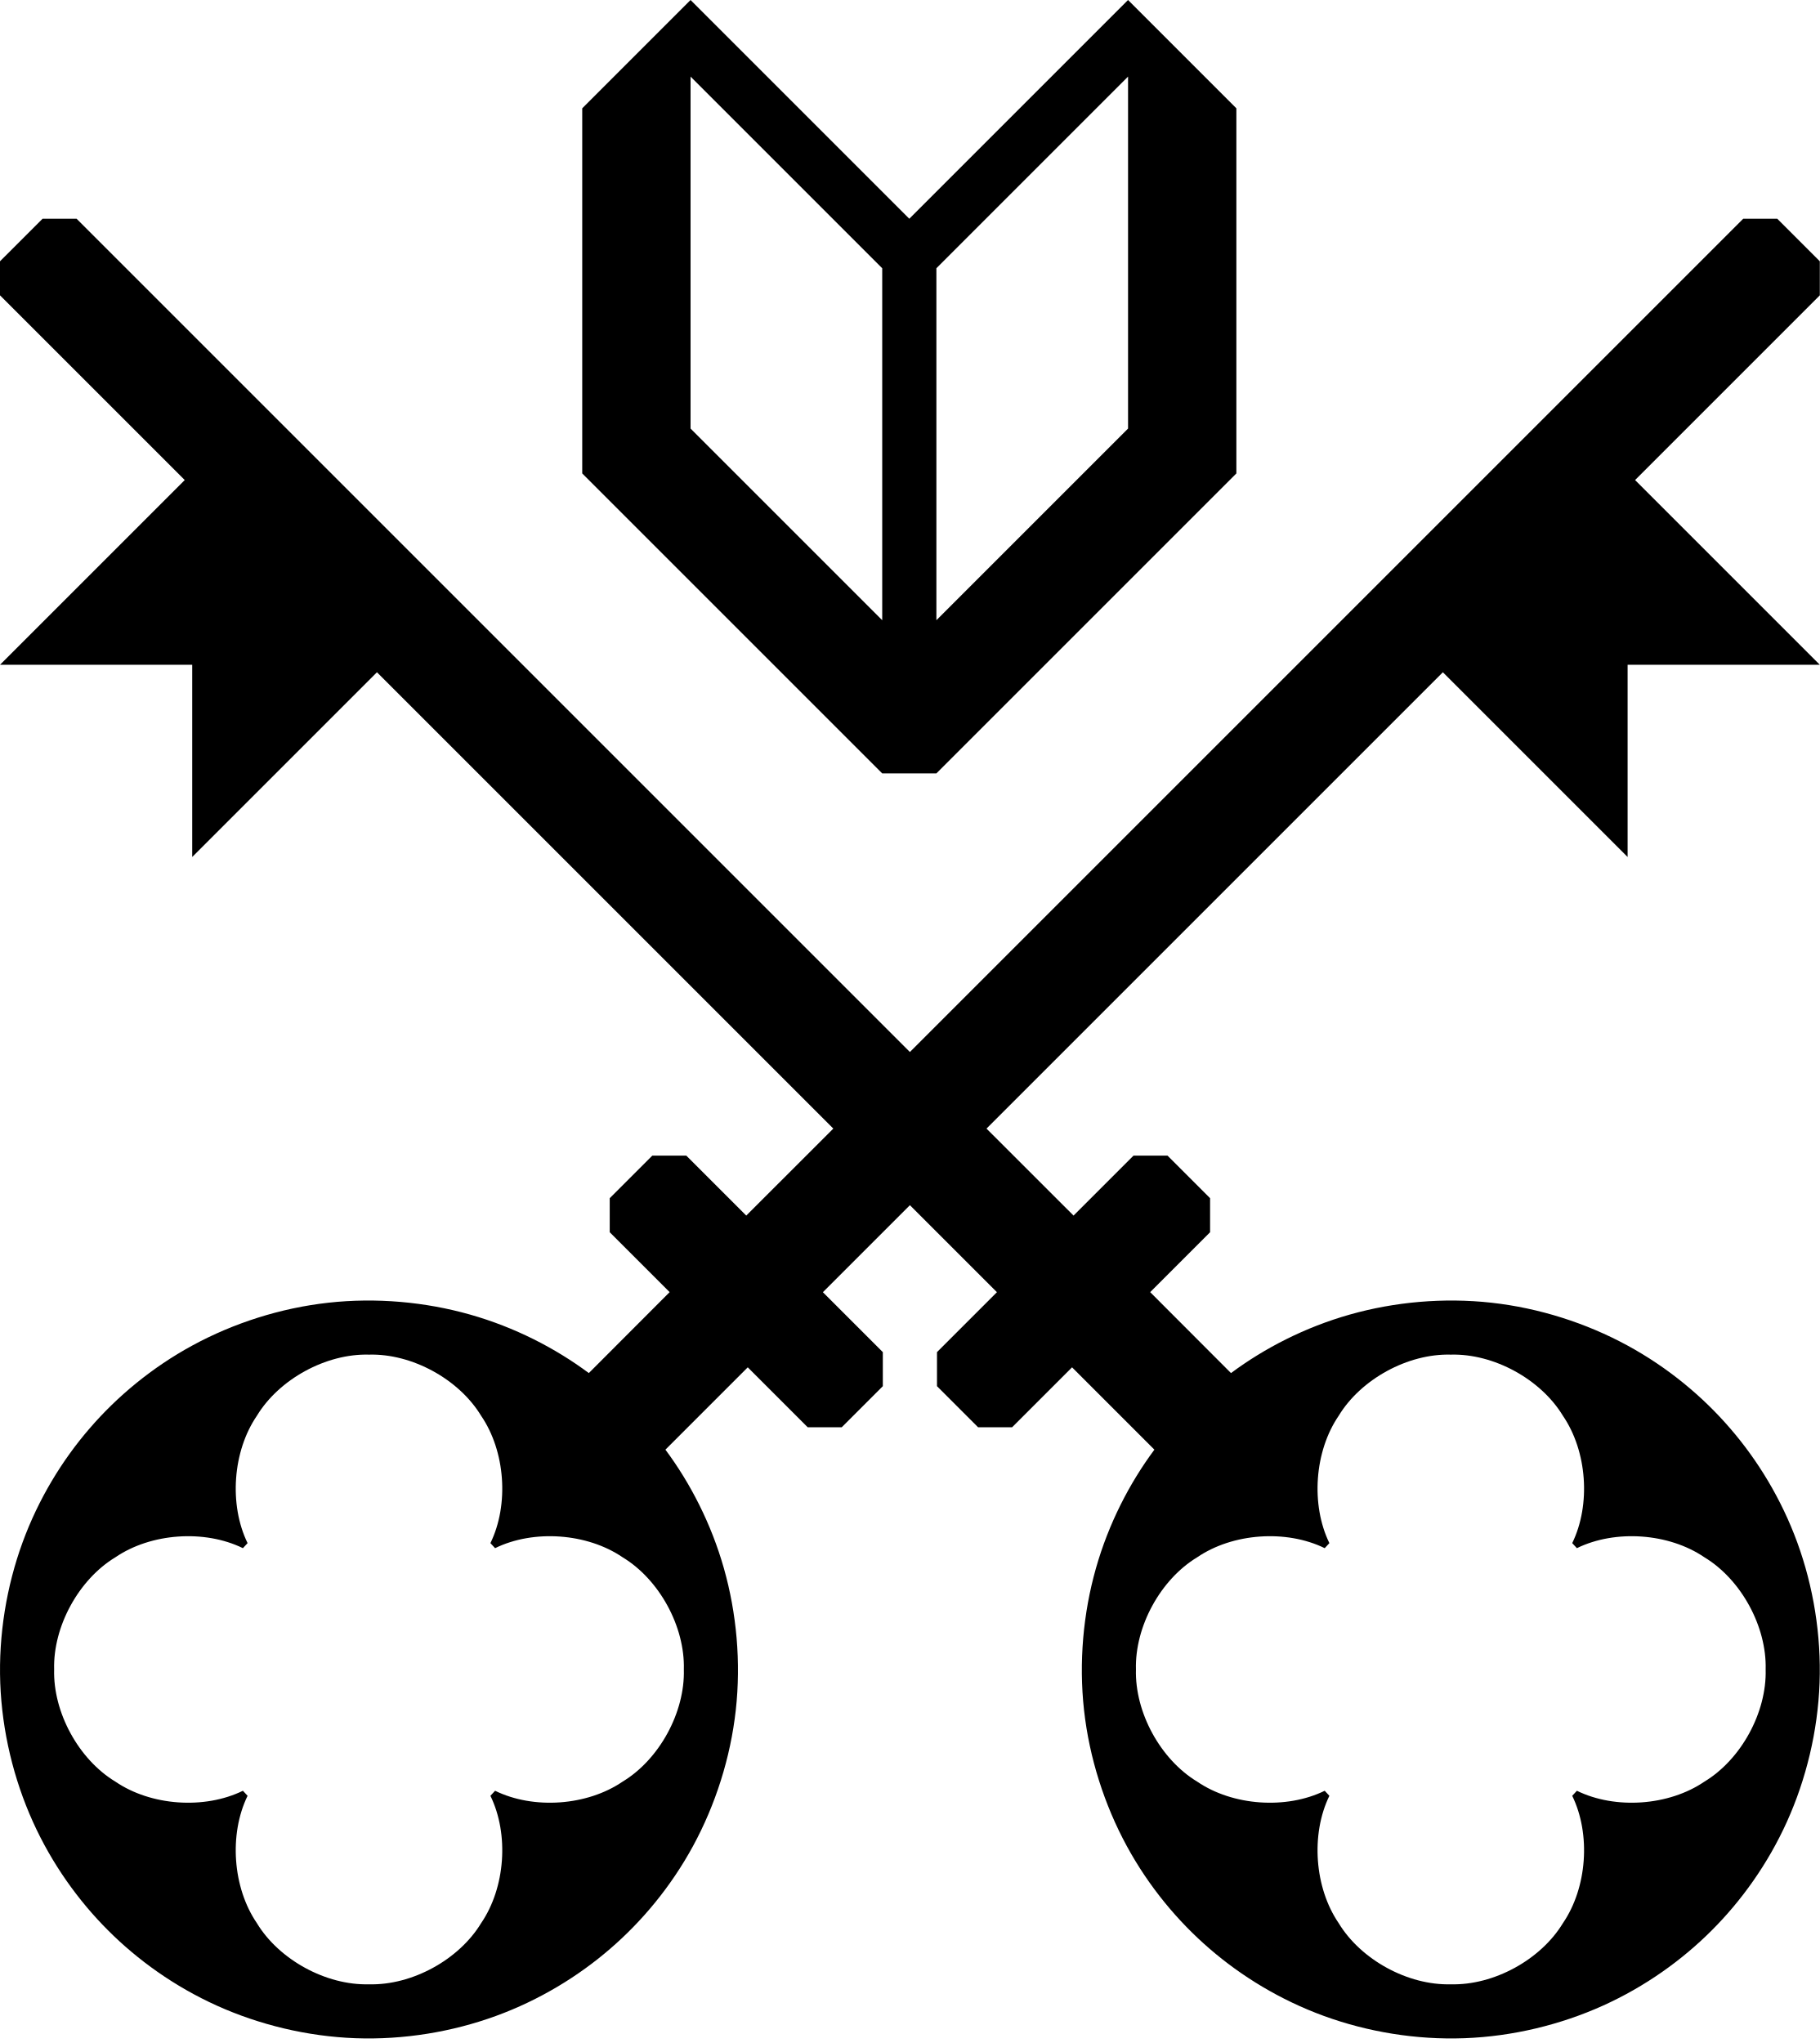
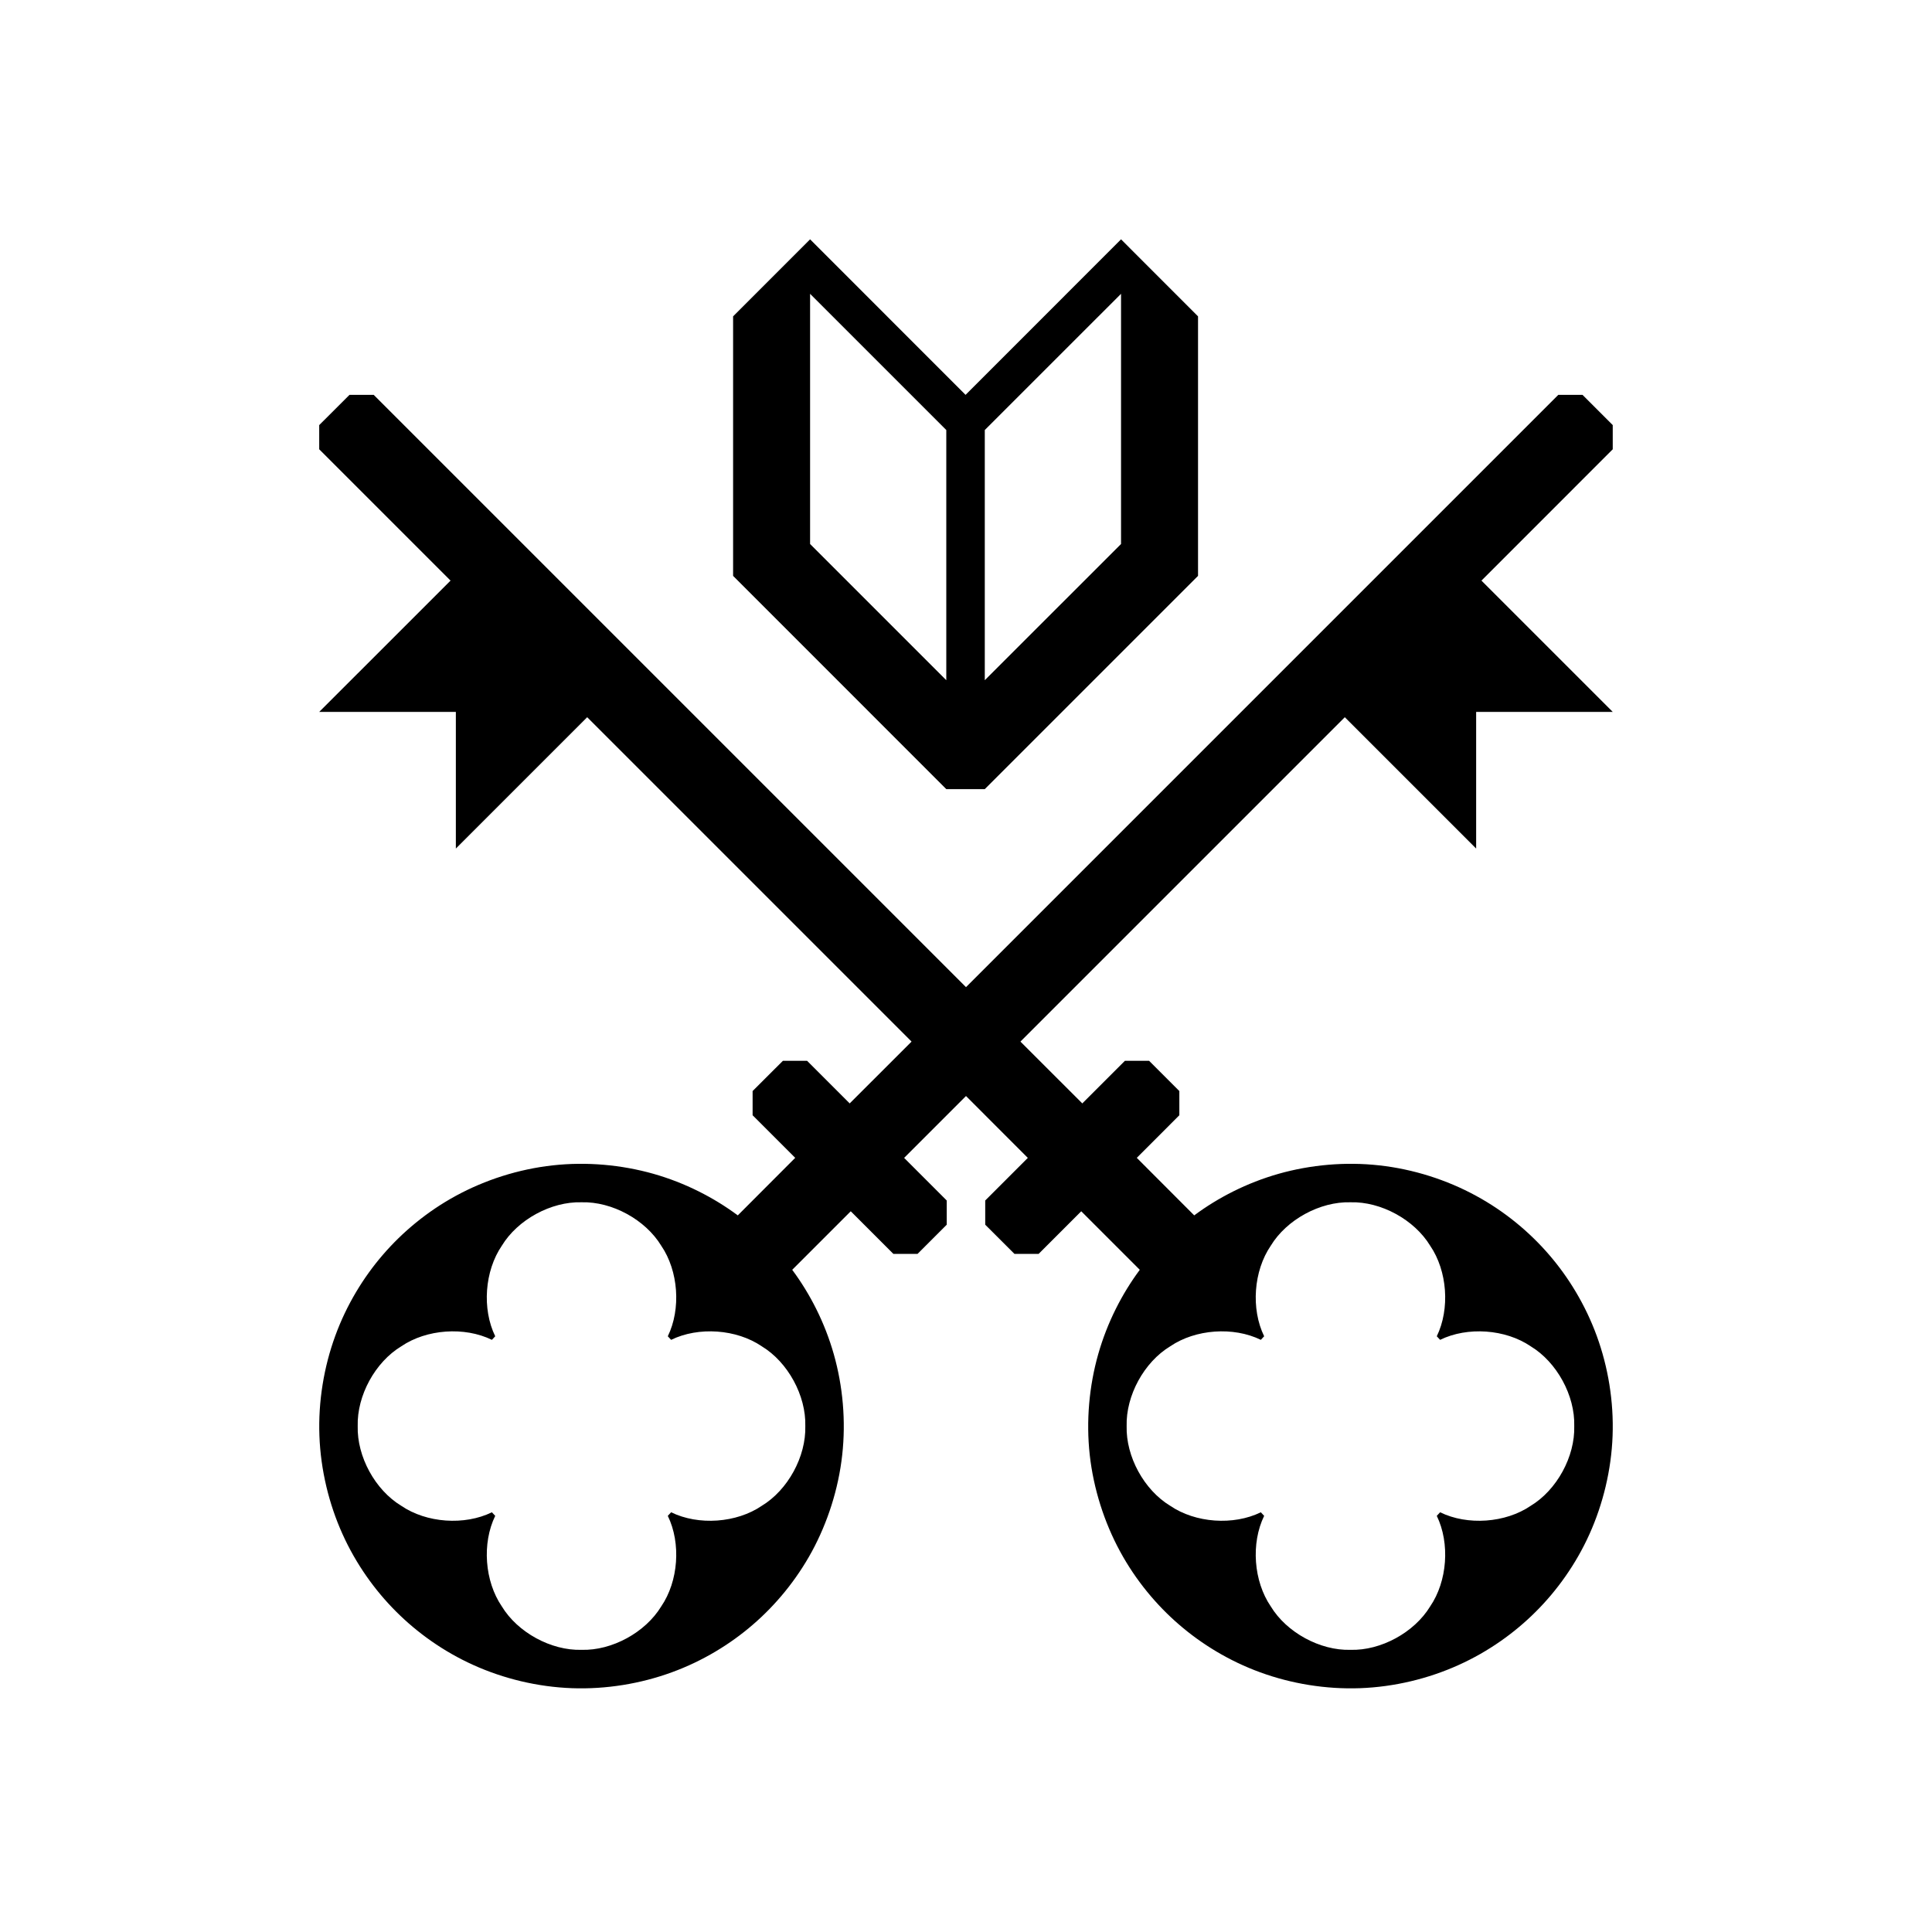
- <svg xmlns="http://www.w3.org/2000/svg" viewBox="0 0 326 366" fill="currentColor">
-   <path fill-rule="evenodd" clip-rule="evenodd" d="M105.481 245.984C99.474 241.518 92.224 237.777 84.207 235.504C76.19 233.231 67.406 232.427 58.817 233.38C50.227 234.332 41.833 237.042 34.509 241.017C27.185 244.991 20.931 250.231 16.049 255.905C11.153 261.567 6.888 268.522 4.031 276.35C1.175 284.178 -0.273 292.879 0.045 301.515C0.363 310.152 2.448 318.723 5.872 326.319C9.297 333.916 14.062 340.538 19.362 345.825C24.648 351.124 31.27 355.889 38.867 359.314C46.464 362.739 55.035 364.823 63.671 365.142C72.307 365.46 81.008 364.012 88.837 361.155C96.665 358.298 103.62 354.033 109.282 349.138C114.956 344.256 120.195 338.002 124.17 330.678C128.144 323.354 130.854 314.959 131.807 306.37C132.76 297.781 131.956 288.996 129.683 280.979C127.41 272.962 123.668 265.712 119.203 259.705L133.953 244.954L144.69 255.691H150.789L158.149 248.331V242.233L147.412 231.496L163 215.908L178.588 231.496L167.851 242.233V248.331L175.211 255.691H181.31L192.047 244.954L206.797 259.705C202.332 265.712 198.59 272.962 196.317 280.979C194.044 288.996 193.24 297.781 194.193 306.37C195.146 314.959 197.856 323.354 201.83 330.678C205.805 338.002 211.044 344.256 216.718 349.138C222.38 354.033 229.335 358.298 237.163 361.155C244.991 364.012 253.693 365.46 262.329 365.142C270.965 364.823 279.536 362.739 287.133 359.314C294.73 355.889 301.352 351.124 306.638 345.825C311.937 340.538 316.703 333.916 320.128 326.319C323.552 318.723 325.637 310.152 325.955 301.515C326.273 292.879 324.825 284.178 321.969 276.35C319.112 268.522 314.847 261.567 309.951 255.905C305.069 250.231 298.815 244.991 291.491 241.017C284.167 237.042 275.773 234.332 267.183 233.38C258.594 232.427 249.81 233.231 241.793 235.504C233.776 237.777 226.526 241.518 220.519 245.984L206.042 231.484L216.773 220.753V214.655L209.151 207.032H203.052L192.315 217.769L176.721 202.186L258.473 120.434L291.567 153.528V119.095H326L292.907 86.001L326 52.908V46.809L318.377 39.187H312.279L163 188.465L13.721 39.187H7.623L0 46.809V52.908L33.093 86.001L0 119.095H34.433V153.528L67.526 120.434L149.279 202.186L133.685 217.769L122.948 207.032H116.849L109.226 214.655V220.753L119.958 231.484L105.481 245.984ZM238.144 321.715C234.778 328.62 235.477 338.188 239.811 344.531C243.793 351.1 252.216 355.693 259.895 355.484C267.574 355.693 275.997 351.1 279.979 344.531C284.313 338.188 285.012 328.62 281.646 321.715L282.484 320.812C289.389 324.196 298.971 323.511 305.324 319.178C311.904 315.2 316.508 306.768 316.297 299.081C316.508 291.395 311.904 282.963 305.324 278.984C298.971 274.652 289.389 273.966 282.484 277.351L281.646 276.448C285.012 269.543 284.313 259.974 279.979 253.632C275.997 247.063 267.574 242.469 259.895 242.679C252.216 242.469 243.793 247.063 239.811 253.632C235.477 259.974 234.778 269.543 238.144 276.448L237.306 277.351C230.401 273.966 220.818 274.652 214.466 278.984C207.886 282.963 203.282 291.395 203.492 299.081C203.282 306.768 207.886 315.2 214.466 319.178C220.818 323.511 230.401 324.196 237.306 320.812L238.144 321.715ZM86.186 344.531C90.52 338.188 91.219 328.62 87.853 321.715L88.691 320.812C95.596 324.196 105.178 323.511 111.531 319.178C118.11 315.2 122.715 306.768 122.504 299.081C122.715 291.395 118.11 282.963 111.531 278.984C105.178 274.652 95.596 273.966 88.691 277.351L87.853 276.448C91.219 269.543 90.52 259.974 86.186 253.632C82.204 247.063 73.781 242.469 66.102 242.679C58.423 242.469 50 247.063 46.018 253.632C41.684 259.974 40.985 269.543 44.351 276.448L43.513 277.351C36.608 273.966 27.026 274.652 20.673 278.984C14.093 282.963 9.489 291.395 9.699 299.081C9.489 306.768 14.093 315.2 20.673 319.178C27.026 323.511 36.608 324.196 43.513 320.812L44.351 321.715C40.985 328.62 41.684 338.188 46.018 344.531C50 351.1 58.423 355.693 66.102 355.484C73.781 355.693 82.204 351.1 86.186 344.531Z" fill="currentColor" />
-   <path fill-rule="evenodd" clip-rule="evenodd" d="M162.891 39.186L202.078 0L221.482 19.405V84.815L167.742 138.555H158.04L104.3 84.815V19.405L123.705 0L162.891 39.186ZM123.705 13.721L158.04 48.057V111.112L123.705 76.777V13.721ZM167.744 48.057L202.079 13.721V76.777L167.744 111.112V48.057Z" fill="currentColor" />
+ <svg xmlns="http://www.w3.org/2000/svg" width="24" height="24" viewBox="0 0 40 40">
+   <path fill-rule="evenodd" clip-rule="evenodd" d="M15.275 25.163C14.781 24.796 14.186 24.489 13.527 24.302C12.868 24.116 12.147 24.049 11.441 24.128C10.736 24.206 10.046 24.428 9.444 24.755C8.843 25.081 8.329 25.512 7.928 25.978C7.526 26.443 7.175 27.015 6.941 27.658C6.706 28.301 6.587 29.015 6.613 29.725C6.639 30.434 6.81 31.139 7.092 31.763C7.373 32.387 7.765 32.931 8.2 33.365C8.634 33.8 9.178 34.192 9.802 34.473C10.426 34.755 11.13 34.926 11.84 34.952C12.549 34.978 13.264 34.859 13.907 34.624C14.55 34.39 15.122 34.039 15.587 33.637C16.053 33.236 16.483 32.722 16.81 32.121C17.136 31.519 17.359 30.829 17.437 30.124C17.516 29.418 17.45 28.697 17.263 28.038C17.076 27.379 16.769 26.784 16.402 26.29L17.614 25.078L18.496 25.96H18.997L19.601 25.356V24.855L18.719 23.973L20 22.692L21.28 23.973L20.398 24.855V25.356L21.003 25.96H21.504L22.386 25.078L23.598 26.29C23.231 26.784 22.924 27.379 22.737 28.038C22.55 28.697 22.484 29.418 22.562 30.124C22.641 30.829 22.863 31.519 23.19 32.121C23.516 32.722 23.947 33.236 24.413 33.637C24.878 34.039 25.449 34.39 26.092 34.624C26.735 34.859 27.45 34.978 28.16 34.952C28.869 34.926 29.573 34.755 30.197 34.473C30.822 34.192 31.366 33.8 31.8 33.365C32.235 32.931 32.627 32.387 32.908 31.763C33.189 31.139 33.361 30.434 33.387 29.725C33.413 29.015 33.294 28.301 33.059 27.658C32.824 27.015 32.474 26.443 32.072 25.978C31.671 25.512 31.157 25.081 30.555 24.755C29.954 24.428 29.264 24.206 28.558 24.128C27.853 24.049 27.131 24.116 26.473 24.302C25.814 24.489 25.218 24.796 24.725 25.163L23.536 23.972L24.417 23.09V22.589L23.791 21.963H23.29L22.408 22.845L21.127 21.565L27.843 14.849L30.562 17.568V14.739H33.39L30.672 12.021L33.39 9.302V8.801L32.764 8.175H32.263L20 20.438L7.737 8.175H7.236L6.609 8.801V9.302L9.328 12.021L6.609 14.739H9.438V17.568L12.157 14.849L18.873 21.565L17.592 22.845L16.71 21.963H16.209L15.582 22.589V23.09L16.464 23.972L15.275 25.163ZM26.173 31.384C25.896 31.952 25.954 32.738 26.31 33.259C26.637 33.798 27.329 34.176 27.96 34.158C28.591 34.176 29.282 33.798 29.61 33.259C29.966 32.738 30.023 31.952 29.747 31.384L29.816 31.31C30.383 31.588 31.17 31.532 31.692 31.176C32.232 30.849 32.611 30.157 32.593 29.525C32.611 28.894 32.232 28.201 31.692 27.874C31.17 27.518 30.383 27.462 29.816 27.74L29.747 27.666C30.023 27.099 29.966 26.312 29.61 25.791C29.282 25.252 28.591 24.874 27.96 24.892C27.329 24.874 26.637 25.252 26.31 25.791C25.954 26.312 25.896 27.099 26.173 27.666L26.104 27.74C25.537 27.462 24.75 27.518 24.228 27.874C23.687 28.201 23.309 28.894 23.326 29.525C23.309 30.157 23.687 30.849 24.228 31.176C24.75 31.532 25.537 31.588 26.104 31.31L26.173 31.384ZM13.69 33.259C14.046 32.738 14.103 31.952 13.826 31.384L13.895 31.31C14.463 31.588 15.25 31.532 15.772 31.176C16.312 30.849 16.69 30.157 16.673 29.525C16.69 28.894 16.312 28.201 15.772 27.874C15.25 27.518 14.463 27.462 13.895 27.74L13.826 27.666C14.103 27.099 14.046 26.312 13.69 25.791C13.362 25.252 12.671 24.874 12.04 24.892C11.409 24.874 10.717 25.252 10.39 25.791C10.034 26.312 9.976 27.099 10.253 27.666L10.184 27.74C9.617 27.462 8.83 27.518 8.308 27.874C7.767 28.201 7.389 28.894 7.406 29.525C7.389 30.157 7.767 30.849 8.308 31.176C8.83 31.532 9.617 31.588 10.184 31.31L10.253 31.384C9.976 31.952 10.034 32.738 10.39 33.259C10.717 33.798 11.409 34.176 12.04 34.158C12.671 34.176 13.362 33.798 13.69 33.259Z" fill="currentColor" />
+   <path fill-rule="evenodd" clip-rule="evenodd" d="M19.991 8.175L23.21 4.955L24.804 6.55V11.923L20.389 16.338H19.592L15.178 11.923V6.55L16.772 4.955L19.991 8.175ZM16.772 6.083L19.592 8.903V14.083L16.772 11.263V6.083ZM20.389 8.903L23.21 6.083V11.263L20.389 14.083V8.903Z" fill="currentColor" />
</svg>
